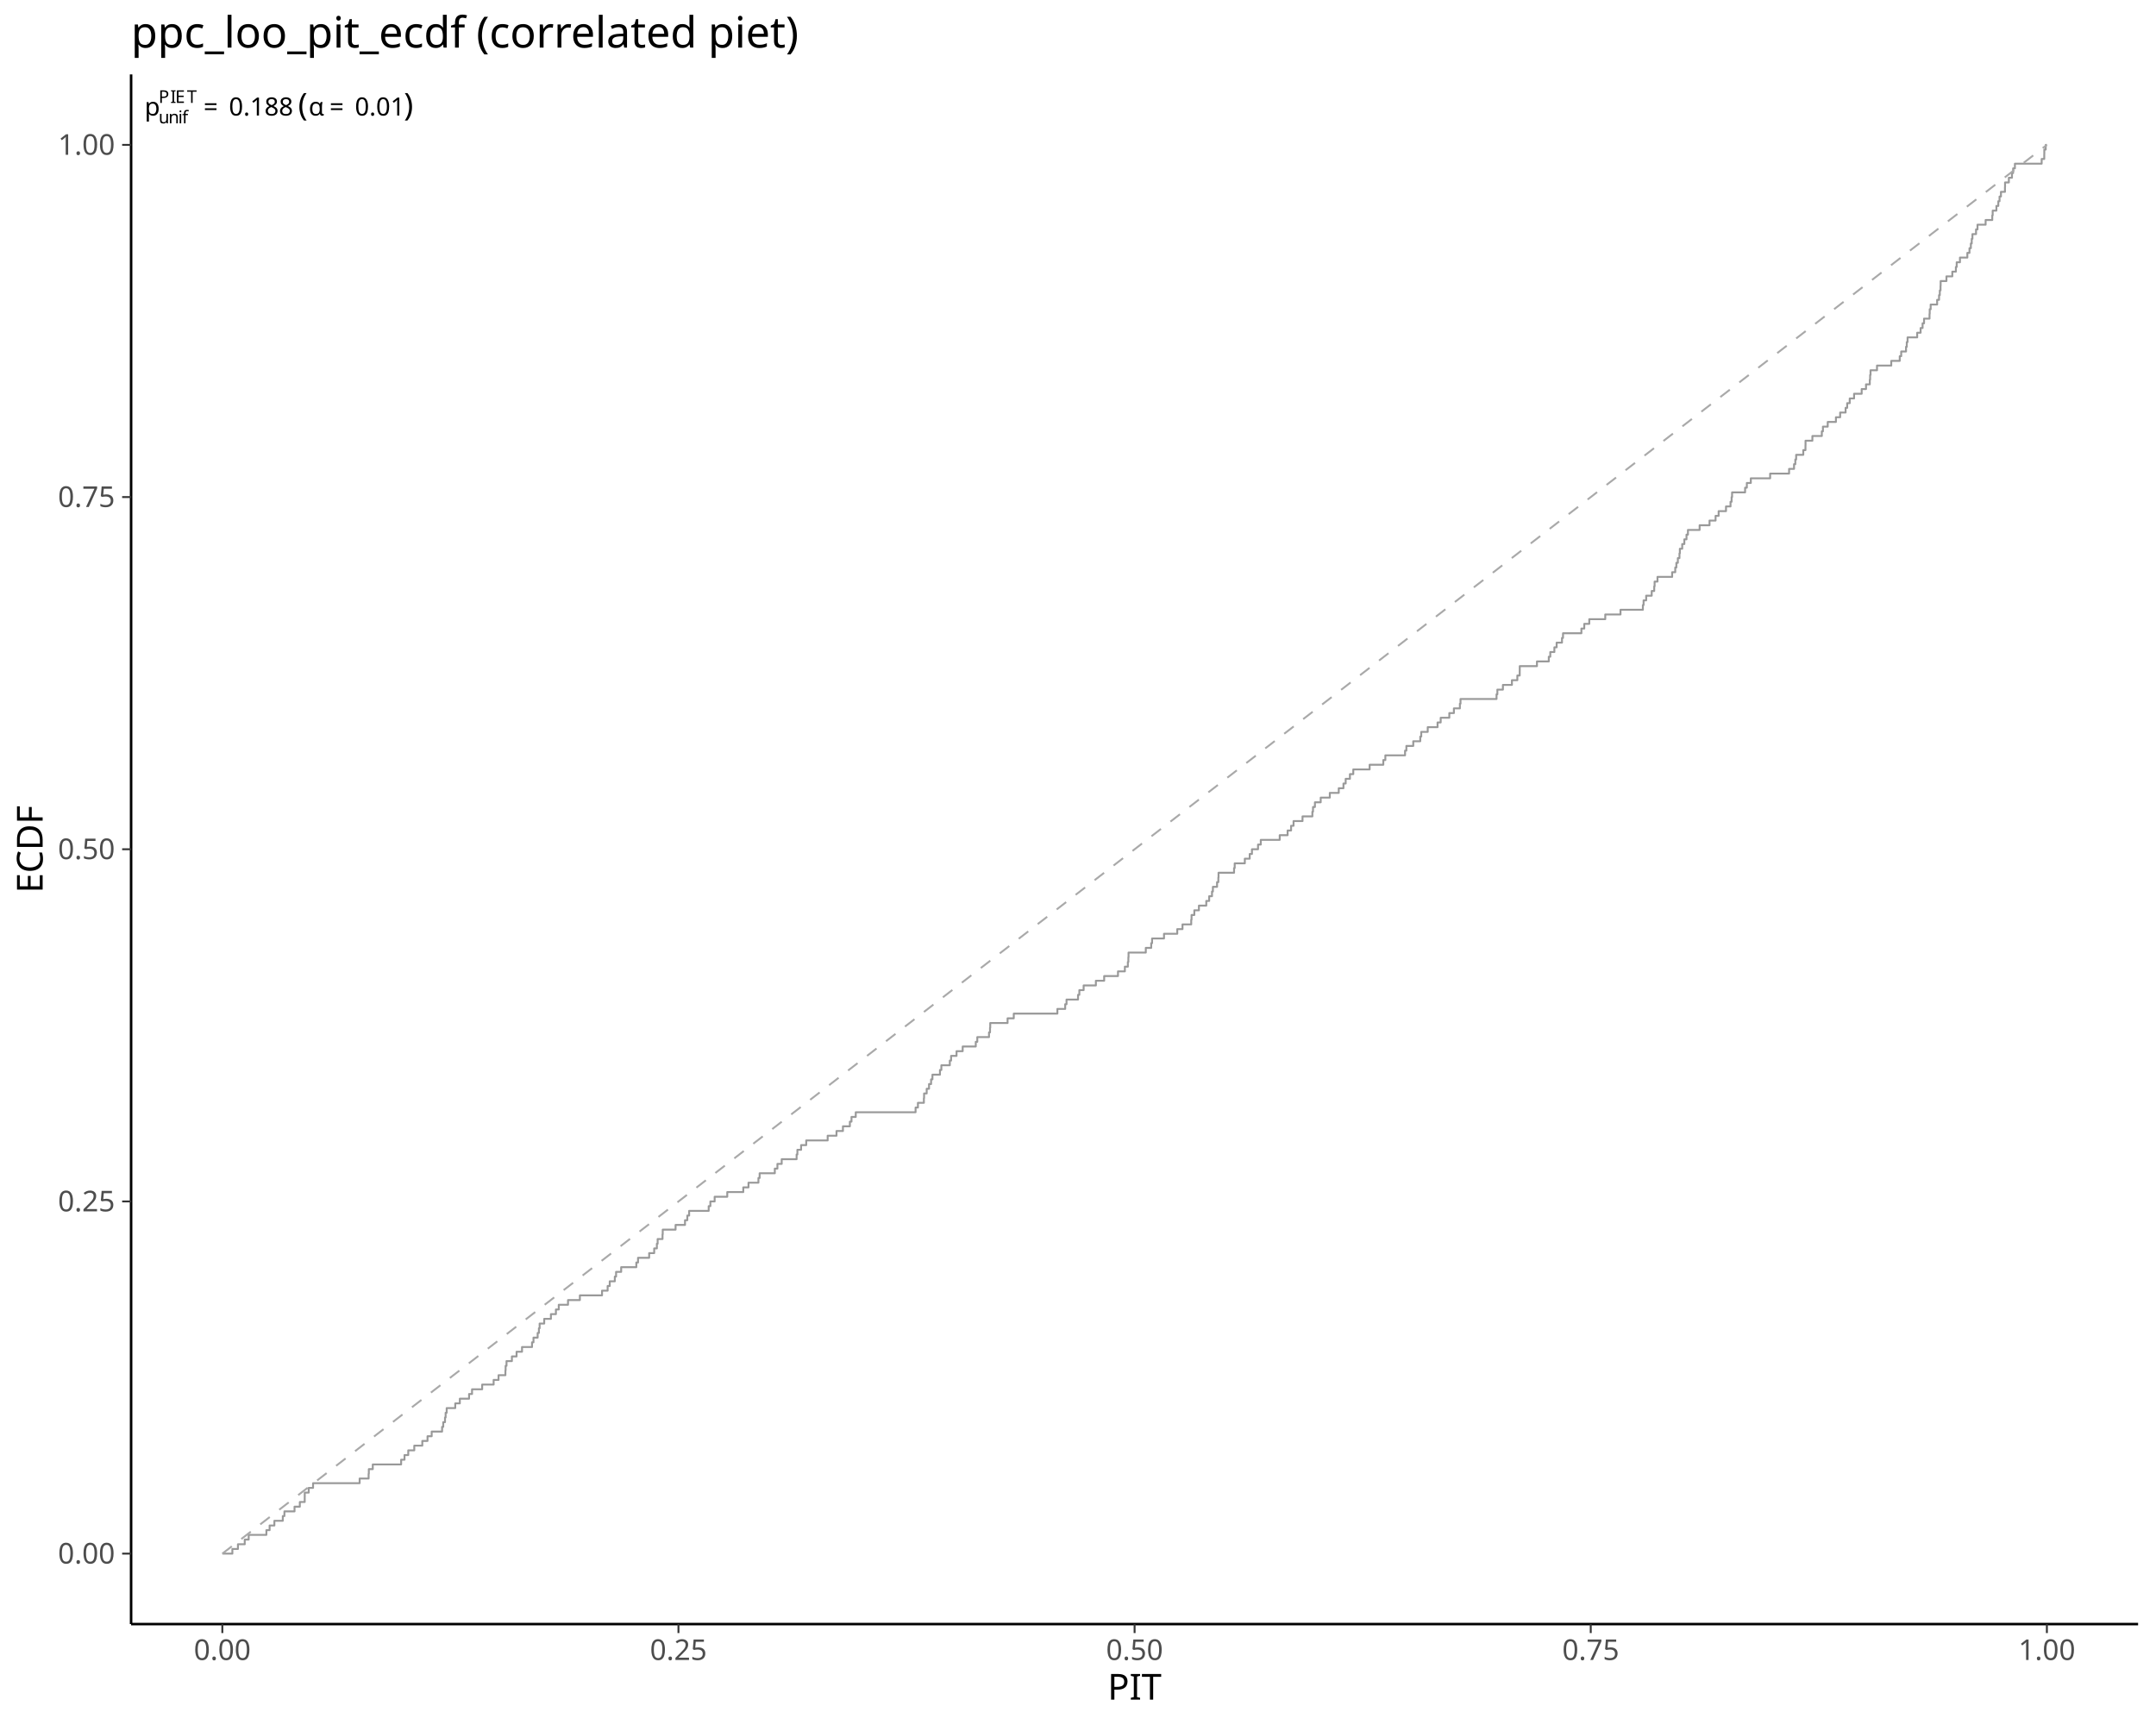
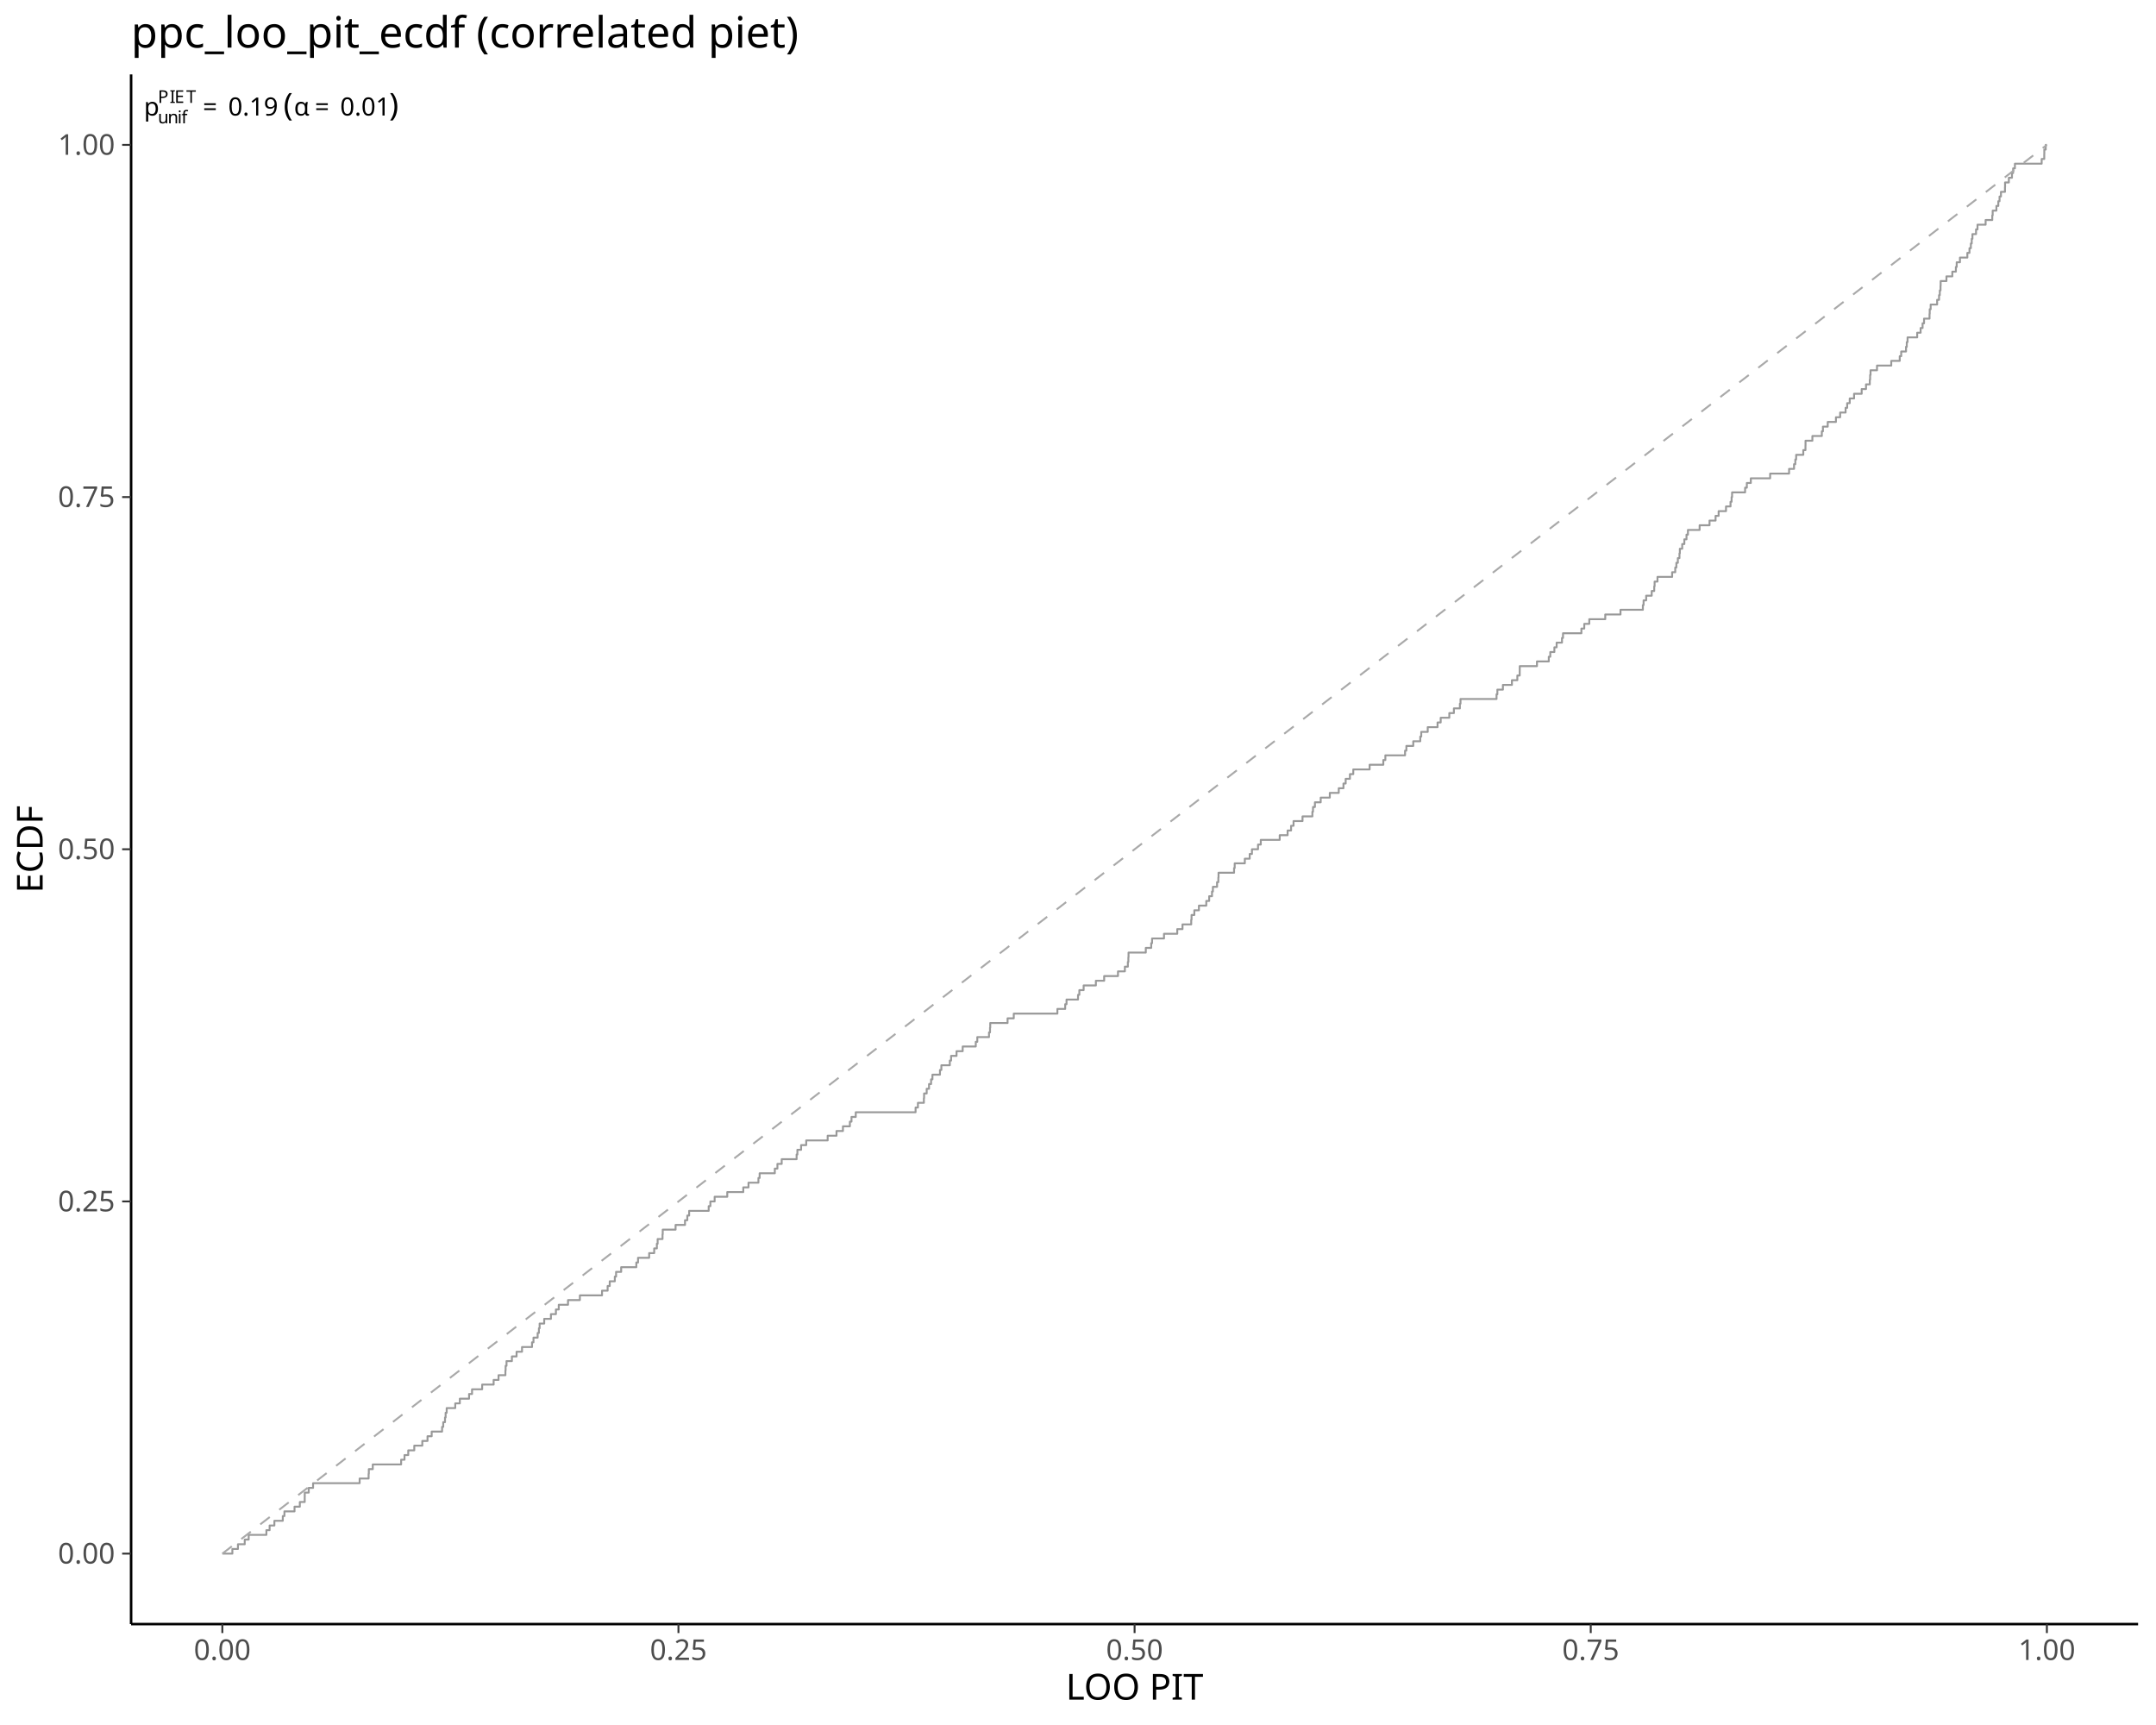
<svg xmlns="http://www.w3.org/2000/svg" class="svglite" data-engine-version="2.0" width="720.00pt" height="576.00pt" viewBox="0 0 720.00 576.00">
  <defs>
    <style type="text/css">
    .svglite line, .svglite polyline, .svglite polygon, .svglite path, .svglite rect, .svglite circle {
      fill: none;
      stroke: #000000;
      stroke-linecap: round;
      stroke-linejoin: round;
      stroke-miterlimit: 10.00;
    }
  </style>
  </defs>
  <rect width="100%" height="100%" style="stroke: none; fill: #FFFFFF;" />
  <defs>
    <clipPath id="cpMC4wMHw3MjAuMDB8MC4wMHw1NzYuMDA=">
      <rect x="0.00" y="0.00" width="720.00" height="576.00" />
    </clipPath>
  </defs>
  <g clip-path="url(#cpMC4wMHw3MjAuMDB8MC4wMHw1NzYuMDA=)">
</g>
  <defs>
    <clipPath id="cpNDMuNzh8NzE0LjAyfDI0Ljg1fDU0Mi4zMA==">
      <rect x="43.78" y="24.85" width="670.24" height="517.45" />
    </clipPath>
  </defs>
  <g clip-path="url(#cpNDMuNzh8NzE0LjAyfDI0Ljg1fDU0Mi4zMA==)">
    <polyline points="74.25,518.78 76.28,518.78 76.28,518.78 77.60,518.78 77.60,517.22 78.32,517.22 78.32,517.22 79.46,517.22 79.46,515.65 80.36,515.65 80.36,515.65 81.73,515.65 81.73,514.08 82.40,514.08 82.40,514.08 83.05,514.08 83.05,512.51 84.44,512.51 84.44,512.51 86.47,512.51 86.47,512.51 88.51,512.51 88.51,512.51 88.96,512.51 88.96,510.94 90.04,510.94 90.04,509.38 90.55,509.38 90.55,509.38 91.63,509.38 91.63,507.81 92.59,507.81 92.59,507.81 94.44,507.81 94.44,506.24 94.63,506.24 94.63,506.24 94.98,506.24 94.98,504.67 96.66,504.67 96.66,504.67 98.36,504.67 98.36,503.10 98.70,503.10 98.70,503.10 100.13,503.10 100.13,501.54 100.74,501.54 100.74,501.54 101.76,501.54 101.76,499.97 101.77,499.97 101.77,498.40 102.78,498.40 102.78,498.40 103.10,498.40 103.10,496.83 104.55,496.83 104.55,495.26 104.81,495.26 104.81,495.26 106.85,495.26 106.85,495.26 108.89,495.26 108.89,495.26 110.93,495.26 110.93,495.26 112.97,495.26 112.97,495.26 115.00,495.26 115.00,495.26 117.04,495.26 117.04,495.26 119.08,495.26 119.08,495.26 120.10,495.26 120.10,493.70 121.12,493.70 121.12,493.70 123.10,493.70 123.10,492.13 123.15,492.13 123.15,492.13 123.17,492.13 123.17,490.56 124.49,490.56 124.49,488.99 125.19,488.99 125.19,488.99 127.23,488.99 127.23,488.99 129.27,488.99 129.27,488.99 131.31,488.99 131.31,488.99 133.34,488.99 133.34,488.99 133.96,488.99 133.96,487.42 135.09,487.42 135.09,485.86 135.38,485.86 135.38,485.86 136.34,485.86 136.34,484.29 137.42,484.29 137.42,484.29 138.35,484.29 138.35,482.72 139.46,482.72 139.46,482.72 141.03,482.72 141.03,481.15 141.50,481.15 141.50,481.15 142.77,481.15 142.77,479.58 143.53,479.58 143.53,479.58 144.16,479.58 144.16,478.02 145.57,478.02 145.57,478.02 147.61,478.02 147.61,478.02 147.64,478.02 147.64,476.45 148.02,476.45 148.02,474.88 148.61,474.88 148.61,473.31 148.82,473.31 148.82,471.74 149.17,471.74 149.17,470.18 149.65,470.18 149.65,470.18 151.68,470.18 151.68,470.18 152.03,470.18 152.03,468.61 153.56,468.61 153.56,467.04 153.72,467.04 153.72,467.04 155.76,467.04 155.76,467.04 156.65,467.04 156.65,465.47 157.64,465.47 157.64,463.90 157.80,463.90 157.80,463.90 159.84,463.90 159.84,463.90 161.02,463.90 161.02,462.33 161.87,462.33 161.87,462.33 163.91,462.33 163.91,462.33 164.85,462.33 164.85,460.77 165.95,460.77 165.95,460.77 166.49,460.77 166.49,459.20 167.99,459.20 167.99,459.20 168.78,459.20 168.78,457.63 168.85,457.63 168.85,456.06 169.15,456.06 169.15,454.49 170.02,454.49 170.02,454.49 170.95,454.49 170.95,452.93 172.06,452.93 172.06,452.93 172.51,452.93 172.51,451.36 174.10,451.36 174.10,451.36 174.33,451.36 174.33,449.79 176.14,449.79 176.14,449.79 177.67,449.79 177.67,448.22 178.16,448.22 178.16,446.65 178.18,446.65 178.18,446.65 179.55,446.65 179.55,445.09 179.97,445.09 179.97,443.52 180.21,443.52 180.21,441.95 180.21,441.95 180.21,441.95 181.74,441.95 181.74,440.38 182.25,440.38 182.25,440.38 183.98,440.38 183.98,438.81 184.29,438.81 184.29,438.81 185.65,438.81 185.65,437.25 186.33,437.25 186.33,437.25 186.60,437.25 186.60,435.68 188.37,435.68 188.37,435.68 189.69,435.68 189.69,434.11 190.40,434.11 190.40,434.11 192.44,434.11 192.44,434.11 193.65,434.11 193.65,432.54 194.48,432.54 194.48,432.54 196.52,432.54 196.52,432.54 198.55,432.54 198.55,432.54 200.59,432.54 200.59,432.54 201.05,432.54 201.05,430.97 202.63,430.97 202.63,430.97 202.92,430.97 202.92,429.41 203.62,429.41 203.62,427.84 204.67,427.84 204.67,427.84 205.32,427.84 205.32,426.27 205.74,426.27 205.74,424.70 206.71,424.70 206.71,424.70 207.44,424.70 207.44,423.13 208.74,423.13 208.74,423.13 210.78,423.13 210.78,423.13 212.50,423.13 212.50,421.57 212.82,421.57 212.82,421.57 213.07,421.57 213.07,420.00 214.86,420.00 214.86,420.00 216.79,420.00 216.79,418.43 216.89,418.43 216.89,418.43 218.47,418.43 218.47,416.86 218.93,416.86 218.93,416.86 219.36,416.86 219.36,415.29 219.62,415.29 219.62,413.73 220.97,413.73 220.97,413.73 221.25,413.73 221.25,412.16 221.32,412.16 221.32,410.59 223.01,410.59 223.01,410.59 225.05,410.59 225.05,410.59 225.61,410.59 225.61,409.02 227.08,409.02 227.08,409.02 228.76,409.02 228.76,407.45 229.12,407.45 229.12,407.45 229.53,407.45 229.53,405.89 230.14,405.89 230.14,404.32 231.16,404.32 231.16,404.32 233.20,404.32 233.20,404.32 235.24,404.32 235.24,404.32 236.67,404.32 236.67,402.75 237.23,402.75 237.23,401.18 237.27,401.18 237.27,401.18 238.66,401.18 238.66,399.61 239.31,399.61 239.31,399.61 241.35,399.61 241.35,399.61 242.87,399.61 242.87,398.05 243.39,398.05 243.39,398.05 245.42,398.05 245.42,398.05 247.46,398.05 247.46,398.05 248.22,398.05 248.22,396.48 249.50,396.48 249.50,396.48 249.96,396.48 249.96,394.91 251.54,394.91 251.54,394.91 253.28,394.91 253.28,393.34 253.58,393.34 253.58,393.34 253.68,393.34 253.68,391.77 255.61,391.77 255.61,391.77 257.65,391.77 257.65,391.77 258.75,391.77 258.75,390.21 259.62,390.21 259.62,388.64 259.69,388.64 259.69,388.64 261.05,388.64 261.05,387.07 261.73,387.07 261.73,387.07 263.76,387.07 263.76,387.07 265.80,387.07 265.80,387.07 266.03,387.07 266.03,385.50 266.29,385.50 266.29,383.93 267.53,383.93 267.53,382.37 267.84,382.37 267.84,382.37 269.24,382.37 269.24,380.80 269.88,380.80 269.88,380.80 271.92,380.80 271.92,380.80 273.95,380.80 273.95,380.80 275.99,380.80 275.99,380.80 276.40,380.80 276.40,379.23 278.03,379.23 278.03,379.23 279.35,379.23 279.35,377.66 280.07,377.66 280.07,377.66 281.50,377.66 281.50,376.09 282.11,376.09 282.11,376.09 283.82,376.09 283.82,374.53 284.14,374.53 284.14,374.53 284.36,374.53 284.36,372.96 285.78,372.96 285.78,371.39 286.18,371.39 286.18,371.39 288.22,371.39 288.22,371.39 290.26,371.39 290.26,371.39 292.29,371.39 292.29,371.39 294.33,371.39 294.33,371.39 296.37,371.39 296.37,371.39 298.41,371.39 298.41,371.39 300.45,371.39 300.45,371.39 302.48,371.39 302.48,371.39 304.52,371.39 304.52,371.39 305.76,371.39 305.76,369.82 306.54,369.82 306.54,368.25 306.56,368.25 306.56,368.25 308.53,368.25 308.53,366.69 308.60,366.69 308.60,366.69 308.60,366.69 308.60,365.12 309.47,365.12 309.47,363.55 310.25,363.55 310.25,361.98 310.63,361.98 310.63,361.98 310.94,361.98 310.94,360.41 311.39,360.41 311.39,358.85 312.67,358.85 312.67,358.85 313.90,358.85 313.90,357.28 314.37,357.28 314.37,355.71 314.71,355.71 314.71,355.71 316.75,355.71 316.75,355.71 317.19,355.71 317.19,354.14 317.62,354.14 317.62,352.57 318.79,352.57 318.79,352.57 319.44,352.57 319.44,351.00 320.82,351.00 320.82,351.00 321.49,351.00 321.49,349.44 322.86,349.44 322.86,349.44 324.90,349.44 324.90,349.44 325.86,349.44 325.86,347.87 326.37,347.87 326.37,346.30 326.94,346.30 326.94,346.30 328.98,346.30 328.98,346.30 330.28,346.30 330.28,344.73 330.62,344.73 330.62,343.16 330.69,343.16 330.69,341.60 331.01,341.60 331.01,341.60 333.05,341.60 333.05,341.60 335.09,341.60 335.09,341.60 336.48,341.60 336.48,340.03 337.13,340.03 337.13,340.03 338.55,340.03 338.55,338.46 339.16,338.46 339.16,338.46 341.20,338.46 341.20,338.46 343.24,338.46 343.24,338.46 345.28,338.46 345.28,338.46 347.32,338.46 347.32,338.46 349.35,338.46 349.35,338.46 351.39,338.46 351.39,338.46 353.12,338.46 353.12,336.89 353.43,336.89 353.43,336.89 355.47,336.89 355.47,336.89 355.72,336.89 355.72,335.32 356.17,335.32 356.17,333.76 357.50,333.76 357.50,333.76 359.54,333.76 359.54,333.76 360.01,333.76 360.01,332.19 360.45,332.19 360.45,330.62 361.58,330.62 361.58,330.62 361.88,330.62 361.88,329.05 363.62,329.05 363.62,329.05 365.66,329.05 365.66,329.05 365.97,329.05 365.97,327.48 367.69,327.48 367.69,327.48 368.74,327.48 368.74,325.92 369.73,325.92 369.73,325.92 371.77,325.92 371.77,325.92 373.35,325.92 373.35,324.35 373.81,324.35 373.81,324.35 375.65,324.35 375.65,322.78 375.85,322.78 375.85,322.78 376.65,322.78 376.65,321.21 376.82,321.21 376.82,319.64 376.88,319.64 376.88,318.08 377.88,318.08 377.88,318.08 379.92,318.08 379.92,318.08 381.96,318.08 381.96,318.08 382.64,318.08 382.64,316.51 384.00,316.51 384.00,316.51 384.45,316.51 384.45,314.94 384.74,314.94 384.74,313.37 386.03,313.37 386.03,313.37 388.07,313.37 388.07,313.37 388.72,313.37 388.72,311.80 390.11,311.80 390.11,311.80 392.15,311.80 392.15,311.80 393.15,311.80 393.15,310.24 394.19,310.24 394.19,310.24 394.90,310.24 394.90,308.67 396.22,308.67 396.22,308.67 397.81,308.67 397.81,307.10 397.92,307.10 397.92,305.53 398.26,305.53 398.26,305.53 398.85,305.53 398.85,303.96 400.30,303.96 400.30,303.96 400.38,303.96 400.38,302.40 402.34,302.40 402.34,302.40 402.84,302.40 402.84,300.83 403.81,300.83 403.81,299.26 404.37,299.26 404.37,299.26 404.75,299.26 404.75,297.69 405.05,297.69 405.05,296.12 406.41,296.12 406.41,296.12 406.44,296.12 406.44,294.56 406.87,294.56 406.87,292.99 406.93,292.99 406.93,291.42 408.45,291.42 408.45,291.42 410.49,291.42 410.49,291.42 412.12,291.42 412.12,289.85 412.33,289.85 412.33,288.28 412.53,288.28 412.53,288.28 414.56,288.28 414.56,288.28 415.71,288.28 415.71,286.72 416.60,286.72 416.60,286.72 417.34,286.72 417.34,285.15 418.09,285.15 418.09,283.58 418.64,283.58 418.64,283.58 420.12,283.58 420.12,282.01 420.68,282.01 420.68,282.01 421.04,282.01 421.04,280.44 422.72,280.44 422.72,280.44 424.75,280.44 424.75,280.44 426.79,280.44 426.79,280.44 427.36,280.44 427.36,278.88 428.83,278.88 428.83,278.88 430.00,278.88 430.00,277.31 430.87,277.31 430.87,277.31 431.16,277.31 431.16,275.74 431.98,275.74 431.98,274.17 432.90,274.17 432.90,274.17 434.94,274.17 434.94,274.17 434.98,274.17 434.98,272.60 436.98,272.60 436.98,272.60 438.27,272.60 438.27,271.04 438.48,271.04 438.48,269.47 439.02,269.47 439.02,269.47 439.12,269.47 439.12,267.90 441.05,267.90 441.05,266.33 441.06,266.33 441.06,266.33 443.09,266.33 443.09,266.33 444.09,266.33 444.09,264.76 445.13,264.76 445.13,264.76 447.08,264.76 447.08,263.20 447.17,263.20 447.17,263.20 448.65,263.20 448.65,261.63 449.21,261.63 449.21,261.63 449.39,261.63 449.39,260.06 450.81,260.06 450.81,258.49 451.24,258.49 451.24,258.49 451.93,258.49 451.93,256.92 453.28,256.92 453.28,256.92 455.32,256.92 455.32,256.92 457.36,256.92 457.36,256.92 457.39,256.92 457.39,255.36 459.40,255.36 459.40,255.36 461.43,255.36 461.43,255.36 461.96,255.36 461.96,253.79 462.64,253.79 462.64,252.22 463.47,252.22 463.47,252.22 465.51,252.22 465.51,252.22 467.55,252.22 467.55,252.22 469.22,252.22 469.22,250.65 469.59,250.65 469.59,250.65 469.66,250.65 469.66,249.08 471.62,249.08 471.62,249.08 471.96,249.08 471.96,247.51 473.66,247.51 473.66,247.51 474.30,247.51 474.30,245.95 474.63,245.95 474.63,244.38 475.70,244.38 475.70,244.38 476.79,244.38 476.79,242.81 477.74,242.81 477.74,242.81 479.77,242.81 479.77,242.81 480.07,242.81 480.07,241.24 481.12,241.24 481.12,239.67 481.81,239.67 481.81,239.67 483.85,239.67 483.85,239.67 484.00,239.67 484.00,238.11 485.53,238.11 485.53,236.54 485.89,236.54 485.89,236.54 487.53,236.54 487.53,234.97 487.74,234.97 487.74,233.40 487.93,233.40 487.93,233.40 489.96,233.40 489.96,233.40 492.00,233.40 492.00,233.40 494.04,233.40 494.04,233.40 496.08,233.40 496.08,233.40 498.11,233.40 498.11,233.40 499.77,233.40 499.77,231.83 500.05,231.83 500.05,230.27 500.15,230.27 500.15,230.27 501.90,230.27 501.90,228.70 502.19,228.70 502.19,228.70 504.23,228.70 504.23,228.70 504.91,228.70 504.91,227.13 506.27,227.13 506.27,227.13 506.72,227.13 506.72,225.56 507.51,225.56 507.51,223.99 507.52,223.99 507.52,222.43 508.30,222.43 508.30,222.43 510.34,222.43 510.34,222.43 512.38,222.43 512.38,222.43 513.27,222.43 513.27,220.86 514.42,220.86 514.42,220.86 516.46,220.86 516.46,220.86 517.22,220.86 517.22,219.29 517.72,219.29 517.72,217.72 518.49,217.72 518.49,217.72 519.09,217.72 519.09,216.15 519.84,216.15 519.84,214.59 520.53,214.59 520.53,214.59 521.63,214.59 521.63,213.02 521.97,213.02 521.97,211.45 522.57,211.45 522.57,211.45 524.61,211.45 524.61,211.45 526.64,211.45 526.64,211.45 528.11,211.45 528.11,209.88 528.68,209.88 528.68,209.88 529.07,209.88 529.07,208.31 530.72,208.31 530.72,208.31 530.74,208.31 530.74,206.75 532.76,206.75 532.76,206.75 534.80,206.75 534.80,206.75 536.08,206.75 536.08,205.18 536.83,205.18 536.83,205.18 538.87,205.18 538.87,205.18 540.91,205.18 540.91,205.18 541.17,205.18 541.17,203.61 542.95,203.61 542.95,203.61 544.98,203.61 544.98,203.61 547.02,203.61 547.02,203.61 548.64,203.61 548.64,202.04 548.88,202.04 548.88,200.47 549.06,200.47 549.06,200.47 549.74,200.47 549.74,198.91 551.10,198.91 551.10,198.91 551.59,198.91 551.59,197.34 552.43,197.34 552.43,195.77 552.56,195.77 552.56,194.20 553.14,194.20 553.14,194.20 553.52,194.20 553.52,192.63 555.17,192.63 555.17,192.63 557.21,192.63 557.21,192.63 558.42,192.63 558.42,191.07 559.25,191.07 559.25,191.07 559.45,191.07 559.45,189.50 559.82,189.50 559.82,187.93 560.32,187.93 560.32,186.36 560.86,186.36 560.86,184.79 560.99,184.79 560.99,183.23 561.29,183.23 561.29,183.23 561.78,183.23 561.78,181.66 562.49,181.66 562.49,180.09 563.21,180.09 563.21,178.52 563.33,178.52 563.33,178.52 563.69,178.52 563.69,176.95 565.36,176.95 565.36,176.95 567.40,176.95 567.40,176.95 567.59,176.95 567.59,175.39 569.44,175.39 569.44,175.39 570.90,175.39 570.90,173.82 571.48,173.82 571.48,173.82 572.92,173.82 572.92,172.25 573.51,172.25 573.51,172.25 573.94,172.25 573.94,170.68 575.55,170.68 575.55,170.68 576.40,170.68 576.40,169.11 577.59,169.11 577.59,169.11 577.91,169.11 577.91,167.55 578.27,167.55 578.27,165.98 578.43,165.98 578.43,164.41 579.63,164.41 579.63,164.41 581.67,164.41 581.67,164.41 582.78,164.41 582.78,162.84 583.36,162.84 583.36,161.27 583.70,161.27 583.70,161.27 584.69,161.27 584.69,159.71 585.74,159.71 585.74,159.71 587.78,159.71 587.78,159.71 589.82,159.71 589.82,159.71 591.14,159.71 591.14,158.14 591.85,158.14 591.85,158.14 593.89,158.14 593.89,158.14 595.93,158.14 595.93,158.14 597.47,158.14 597.47,156.57 597.97,156.57 597.97,156.57 599.12,156.57 599.12,155.00 599.55,155.00 599.55,153.43 599.83,153.43 599.83,151.87 600.01,151.87 600.01,151.87 602.04,151.87 602.04,151.87 602.21,151.87 602.21,150.30 602.94,150.30 602.94,148.73 602.96,148.73 602.96,147.16 604.08,147.16 604.08,147.16 605.25,147.16 605.25,145.59 606.12,145.59 606.12,145.59 608.16,145.59 608.16,145.59 608.40,145.59 608.40,144.02 608.77,144.02 608.77,142.46 610.20,142.46 610.20,142.46 610.37,142.46 610.37,140.89 612.23,140.89 612.23,140.89 613.11,140.89 613.11,139.32 614.27,139.32 614.27,139.32 614.52,139.32 614.52,137.75 616.31,137.75 616.31,137.75 616.34,137.75 616.34,136.18 616.87,136.18 616.87,134.62 617.72,134.62 617.72,133.05 618.35,133.05 618.35,133.05 619.17,133.05 619.17,131.48 620.38,131.48 620.38,131.48 621.71,131.48 621.71,129.91 622.42,129.91 622.42,129.91 623.16,129.91 623.16,128.34 624.42,128.34 624.42,126.78 624.46,126.78 624.46,126.78 624.53,126.78 624.53,125.21 624.67,125.21 624.67,123.64 626.50,123.64 626.50,123.64 626.83,123.64 626.83,122.07 628.54,122.07 628.54,122.07 630.57,122.07 630.57,122.07 631.59,122.07 631.59,120.50 632.61,120.50 632.61,120.50 634.42,120.50 634.42,118.94 634.65,118.94 634.65,118.94 634.91,118.94 634.91,117.37 636.52,117.37 636.52,115.80 636.69,115.80 636.69,115.80 636.77,115.80 636.77,114.23 637.03,114.23 637.03,112.66 638.72,112.66 638.72,112.66 640.25,112.66 640.25,111.10 640.76,111.10 640.76,111.10 641.39,111.10 641.39,109.53 642.05,109.53 642.05,107.96 642.54,107.96 642.54,106.39 642.80,106.39 642.80,106.39 644.37,106.39 644.37,104.82 644.43,104.82 644.43,103.26 644.75,103.26 644.75,101.69 644.84,101.69 644.84,101.69 646.88,101.69 646.88,101.69 646.91,101.69 646.91,100.12 647.55,100.12 647.55,98.55 647.80,98.55 647.80,96.98 648.04,96.98 648.04,95.42 648.08,95.42 648.08,93.85 648.91,93.85 648.91,93.85 650.02,93.85 650.02,92.28 650.95,92.28 650.95,92.28 651.98,92.28 651.98,90.71 652.99,90.71 652.99,90.71 653.17,90.71 653.17,89.14 653.44,89.14 653.44,87.58 654.53,87.58 654.53,86.01 655.03,86.01 655.03,86.01 657.00,86.01 657.00,84.44 657.07,84.44 657.07,84.44 657.71,84.44 657.71,82.87 658.17,82.87 658.17,81.30 658.46,81.30 658.46,79.74 658.70,79.74 658.70,78.17 659.10,78.17 659.10,78.17 659.90,78.17 659.90,76.60 660.39,76.60 660.39,75.03 661.14,75.03 661.14,75.03 663.10,75.03 663.10,73.46 663.18,73.46 663.18,73.46 665.22,73.46 665.22,73.46 665.32,73.46 665.32,71.90 665.46,71.90 665.46,70.33 666.70,70.33 666.70,68.76 667.25,68.76 667.25,68.76 667.34,68.76 667.34,67.19 667.75,67.19 667.75,65.62 668.22,65.62 668.22,64.06 669.29,64.06 669.29,64.06 669.56,64.06 669.56,62.49 669.59,62.49 669.59,60.92 670.86,60.92 670.86,59.35 671.33,59.35 671.33,59.35 671.90,59.35 671.90,57.78 672.29,57.78 672.29,56.22 672.88,56.22 672.88,54.65 673.37,54.65 673.37,54.65 675.41,54.65 675.41,54.65 677.44,54.65 677.44,54.65 679.48,54.65 679.48,54.65 681.52,54.65 681.52,54.65 681.82,54.65 681.82,53.08 682.68,53.08 682.68,51.51 682.70,51.51 682.70,49.94 683.17,49.94 683.17,48.38 683.56,48.38 683.56,48.38 " style="stroke-width: 0.64; stroke: #999999; stroke-linecap: butt;" />
    <line x1="74.25" y1="518.78" x2="683.56" y2="48.38" style="stroke-width: 0.64; stroke: #A9A9A9; stroke-dasharray: 4.00,4.00; stroke-linecap: butt;" />
-     <text x="48.28" y="38.58" style="font-size: 8.40px; font-family: sans;" textLength="4.67px" lengthAdjust="spacingAndGlyphs">p</text>
-     <text x="52.96" y="41.18" style="font-size: 5.88px; font-family: sans;" textLength="3.27px" lengthAdjust="spacingAndGlyphs">u</text>
-     <text x="56.23" y="41.18" style="font-size: 5.88px; font-family: sans;" textLength="3.27px" lengthAdjust="spacingAndGlyphs">n</text>
-     <text x="59.50" y="41.18" style="font-size: 5.88px; font-family: sans;" textLength="1.31px" lengthAdjust="spacingAndGlyphs">i</text>
-     <text x="60.80" y="41.18" style="font-size: 5.88px; font-family: sans;" textLength="1.63px" lengthAdjust="spacingAndGlyphs">f</text>
-     <text x="52.96" y="34.36" style="font-size: 5.88px; font-family: sans;" textLength="3.92px" lengthAdjust="spacingAndGlyphs">P</text>
-     <text x="56.88" y="34.36" style="font-size: 5.88px; font-family: sans;" textLength="1.63px" lengthAdjust="spacingAndGlyphs">I</text>
-     <text x="58.51" y="34.36" style="font-size: 5.88px; font-family: sans;" textLength="3.92px" lengthAdjust="spacingAndGlyphs">E</text>
-     <text x="62.44" y="34.36" style="font-size: 5.88px; font-family: sans;" textLength="3.59px" lengthAdjust="spacingAndGlyphs">T</text>
-     <text x="67.97" y="38.58" style="font-size: 8.40px; font-family: sans;" textLength="6.52px" lengthAdjust="spacingAndGlyphs">=</text>
-     <text x="76.44" y="38.58" style="font-size: 8.40px; font-family: sans;" textLength="21.02px" lengthAdjust="spacingAndGlyphs">0.188</text>
-     <text x="97.46" y="38.58" style="font-size: 8.40px; font-family: sans;" textLength="2.10px" lengthAdjust="spacingAndGlyphs"> </text>
-     <text x="99.56" y="38.58" style="font-size: 10.50px; font-family: sans;" textLength="3.50px" lengthAdjust="spacingAndGlyphs">(</text>
-     <text x="103.06" y="38.58" style="font-size: 8.40px; font-family: sans;" textLength="5.04px" lengthAdjust="spacingAndGlyphs">α</text>
-     <text x="110.04" y="38.58" style="font-size: 8.40px; font-family: sans;" textLength="6.52px" lengthAdjust="spacingAndGlyphs">=</text>
-     <text x="118.51" y="38.58" style="font-size: 8.40px; font-family: sans;" textLength="16.35px" lengthAdjust="spacingAndGlyphs">0.01</text>
-     <text x="134.86" y="38.58" style="font-size: 10.50px; font-family: sans;" textLength="3.49px" lengthAdjust="spacingAndGlyphs">)</text>
+     <text x="48.05" y="38.58" style="font-size: 8.40px; font-family: sans;" textLength="4.67px" lengthAdjust="spacingAndGlyphs">p</text>
+     <text x="52.72" y="41.18" style="font-size: 5.88px; font-family: sans;" textLength="3.27px" lengthAdjust="spacingAndGlyphs">u</text>
+     <text x="55.99" y="41.18" style="font-size: 5.88px; font-family: sans;" textLength="3.27px" lengthAdjust="spacingAndGlyphs">n</text>
+     <text x="59.26" y="41.18" style="font-size: 5.88px; font-family: sans;" textLength="1.31px" lengthAdjust="spacingAndGlyphs">i</text>
+     <text x="60.57" y="41.18" style="font-size: 5.88px; font-family: sans;" textLength="1.63px" lengthAdjust="spacingAndGlyphs">f</text>
+     <text x="52.72" y="34.36" style="font-size: 5.88px; font-family: sans;" textLength="3.92px" lengthAdjust="spacingAndGlyphs">P</text>
+     <text x="56.65" y="34.36" style="font-size: 5.88px; font-family: sans;" textLength="1.63px" lengthAdjust="spacingAndGlyphs">I</text>
+     <text x="58.28" y="34.36" style="font-size: 5.88px; font-family: sans;" textLength="3.92px" lengthAdjust="spacingAndGlyphs">E</text>
+     <text x="62.20" y="34.36" style="font-size: 5.88px; font-family: sans;" textLength="3.59px" lengthAdjust="spacingAndGlyphs">T</text>
+     <text x="67.74" y="38.58" style="font-size: 8.40px; font-family: sans;" textLength="6.52px" lengthAdjust="spacingAndGlyphs">=</text>
+     <text x="76.21" y="38.58" style="font-size: 8.40px; font-family: sans;" textLength="16.35px" lengthAdjust="spacingAndGlyphs">0.19</text>
+     <text x="92.55" y="38.58" style="font-size: 8.40px; font-family: sans;" textLength="2.10px" lengthAdjust="spacingAndGlyphs"> </text>
+     <text x="94.66" y="38.58" style="font-size: 10.50px; font-family: sans;" textLength="3.50px" lengthAdjust="spacingAndGlyphs">(</text>
+     <text x="98.15" y="38.58" style="font-size: 8.40px; font-family: sans;" textLength="5.04px" lengthAdjust="spacingAndGlyphs">α</text>
+     <text x="105.14" y="38.58" style="font-size: 8.40px; font-family: sans;" textLength="6.52px" lengthAdjust="spacingAndGlyphs">=</text>
+     <text x="113.60" y="38.58" style="font-size: 8.40px; font-family: sans;" textLength="16.35px" lengthAdjust="spacingAndGlyphs">0.01</text>
+     <text x="129.95" y="38.58" style="font-size: 10.50px; font-family: sans;" textLength="3.49px" lengthAdjust="spacingAndGlyphs">)</text>
  </g>
  <g clip-path="url(#cpMC4wMHw3MjAuMDB8MC4wMHw1NzYuMDA=)">
    <polyline points="43.78,542.30 43.78,24.85 " style="stroke-width: 0.85; stroke-linecap: butt;" />
    <text x="38.40" y="522.09" text-anchor="end" style="font-size: 9.60px; fill: #4D4D4D; font-family: sans;" textLength="18.69px" lengthAdjust="spacingAndGlyphs">0.00</text>
    <text x="38.40" y="404.49" text-anchor="end" style="font-size: 9.60px; fill: #4D4D4D; font-family: sans;" textLength="18.69px" lengthAdjust="spacingAndGlyphs">0.25</text>
    <text x="38.40" y="286.88" text-anchor="end" style="font-size: 9.60px; fill: #4D4D4D; font-family: sans;" textLength="18.69px" lengthAdjust="spacingAndGlyphs">0.50</text>
    <text x="38.40" y="169.28" text-anchor="end" style="font-size: 9.60px; fill: #4D4D4D; font-family: sans;" textLength="18.69px" lengthAdjust="spacingAndGlyphs">0.75</text>
    <text x="38.40" y="51.68" text-anchor="end" style="font-size: 9.60px; fill: #4D4D4D; font-family: sans;" textLength="18.69px" lengthAdjust="spacingAndGlyphs">1.00</text>
    <polyline points="40.79,518.78 43.78,518.78 " style="stroke-width: 0.64; stroke: #333333; stroke-linecap: butt;" />
    <polyline points="40.79,401.18 43.78,401.18 " style="stroke-width: 0.64; stroke: #333333; stroke-linecap: butt;" />
    <polyline points="40.79,283.58 43.78,283.58 " style="stroke-width: 0.64; stroke: #333333; stroke-linecap: butt;" />
    <polyline points="40.79,165.98 43.78,165.98 " style="stroke-width: 0.64; stroke: #333333; stroke-linecap: butt;" />
    <polyline points="40.79,48.38 43.78,48.38 " style="stroke-width: 0.64; stroke: #333333; stroke-linecap: butt;" />
    <polyline points="43.78,542.30 714.02,542.30 " style="stroke-width: 0.85; stroke-linecap: butt;" />
    <polyline points="74.25,545.29 74.25,542.30 " style="stroke-width: 0.64; stroke: #333333; stroke-linecap: butt;" />
    <polyline points="226.57,545.29 226.57,542.30 " style="stroke-width: 0.64; stroke: #333333; stroke-linecap: butt;" />
    <polyline points="378.90,545.29 378.90,542.30 " style="stroke-width: 0.64; stroke: #333333; stroke-linecap: butt;" />
    <polyline points="531.23,545.29 531.23,542.30 " style="stroke-width: 0.64; stroke: #333333; stroke-linecap: butt;" />
    <polyline points="683.56,545.29 683.56,542.30 " style="stroke-width: 0.64; stroke: #333333; stroke-linecap: butt;" />
    <text x="74.25" y="554.29" text-anchor="middle" style="font-size: 9.60px; fill: #4D4D4D; font-family: sans;" textLength="18.69px" lengthAdjust="spacingAndGlyphs">0.00</text>
    <text x="226.57" y="554.29" text-anchor="middle" style="font-size: 9.60px; fill: #4D4D4D; font-family: sans;" textLength="18.69px" lengthAdjust="spacingAndGlyphs">0.25</text>
    <text x="378.90" y="554.29" text-anchor="middle" style="font-size: 9.60px; fill: #4D4D4D; font-family: sans;" textLength="18.69px" lengthAdjust="spacingAndGlyphs">0.50</text>
    <text x="531.23" y="554.29" text-anchor="middle" style="font-size: 9.60px; fill: #4D4D4D; font-family: sans;" textLength="18.69px" lengthAdjust="spacingAndGlyphs">0.75</text>
    <text x="683.56" y="554.29" text-anchor="middle" style="font-size: 9.60px; fill: #4D4D4D; font-family: sans;" textLength="18.69px" lengthAdjust="spacingAndGlyphs">1.00</text>
-     <text x="378.90" y="567.53" text-anchor="middle" style="font-size: 12.00px; font-family: sans;" textLength="18.67px" lengthAdjust="spacingAndGlyphs">PIT</text>
+     <text x="378.90" y="567.53" text-anchor="middle" style="font-size: 12.00px; font-family: sans;" textLength="47.35px" lengthAdjust="spacingAndGlyphs">LOO PIT</text>
    <text transform="translate(14.24,283.58) rotate(-90)" text-anchor="middle" style="font-size: 12.00px; font-family: sans;" textLength="32.67px" lengthAdjust="spacingAndGlyphs">ECDF</text>
    <text x="43.78" y="15.89" style="font-size: 14.40px; font-family: sans;" textLength="213.74px" lengthAdjust="spacingAndGlyphs">ppc_loo_pit_ecdf (correlated piet)</text>
  </g>
</svg>
